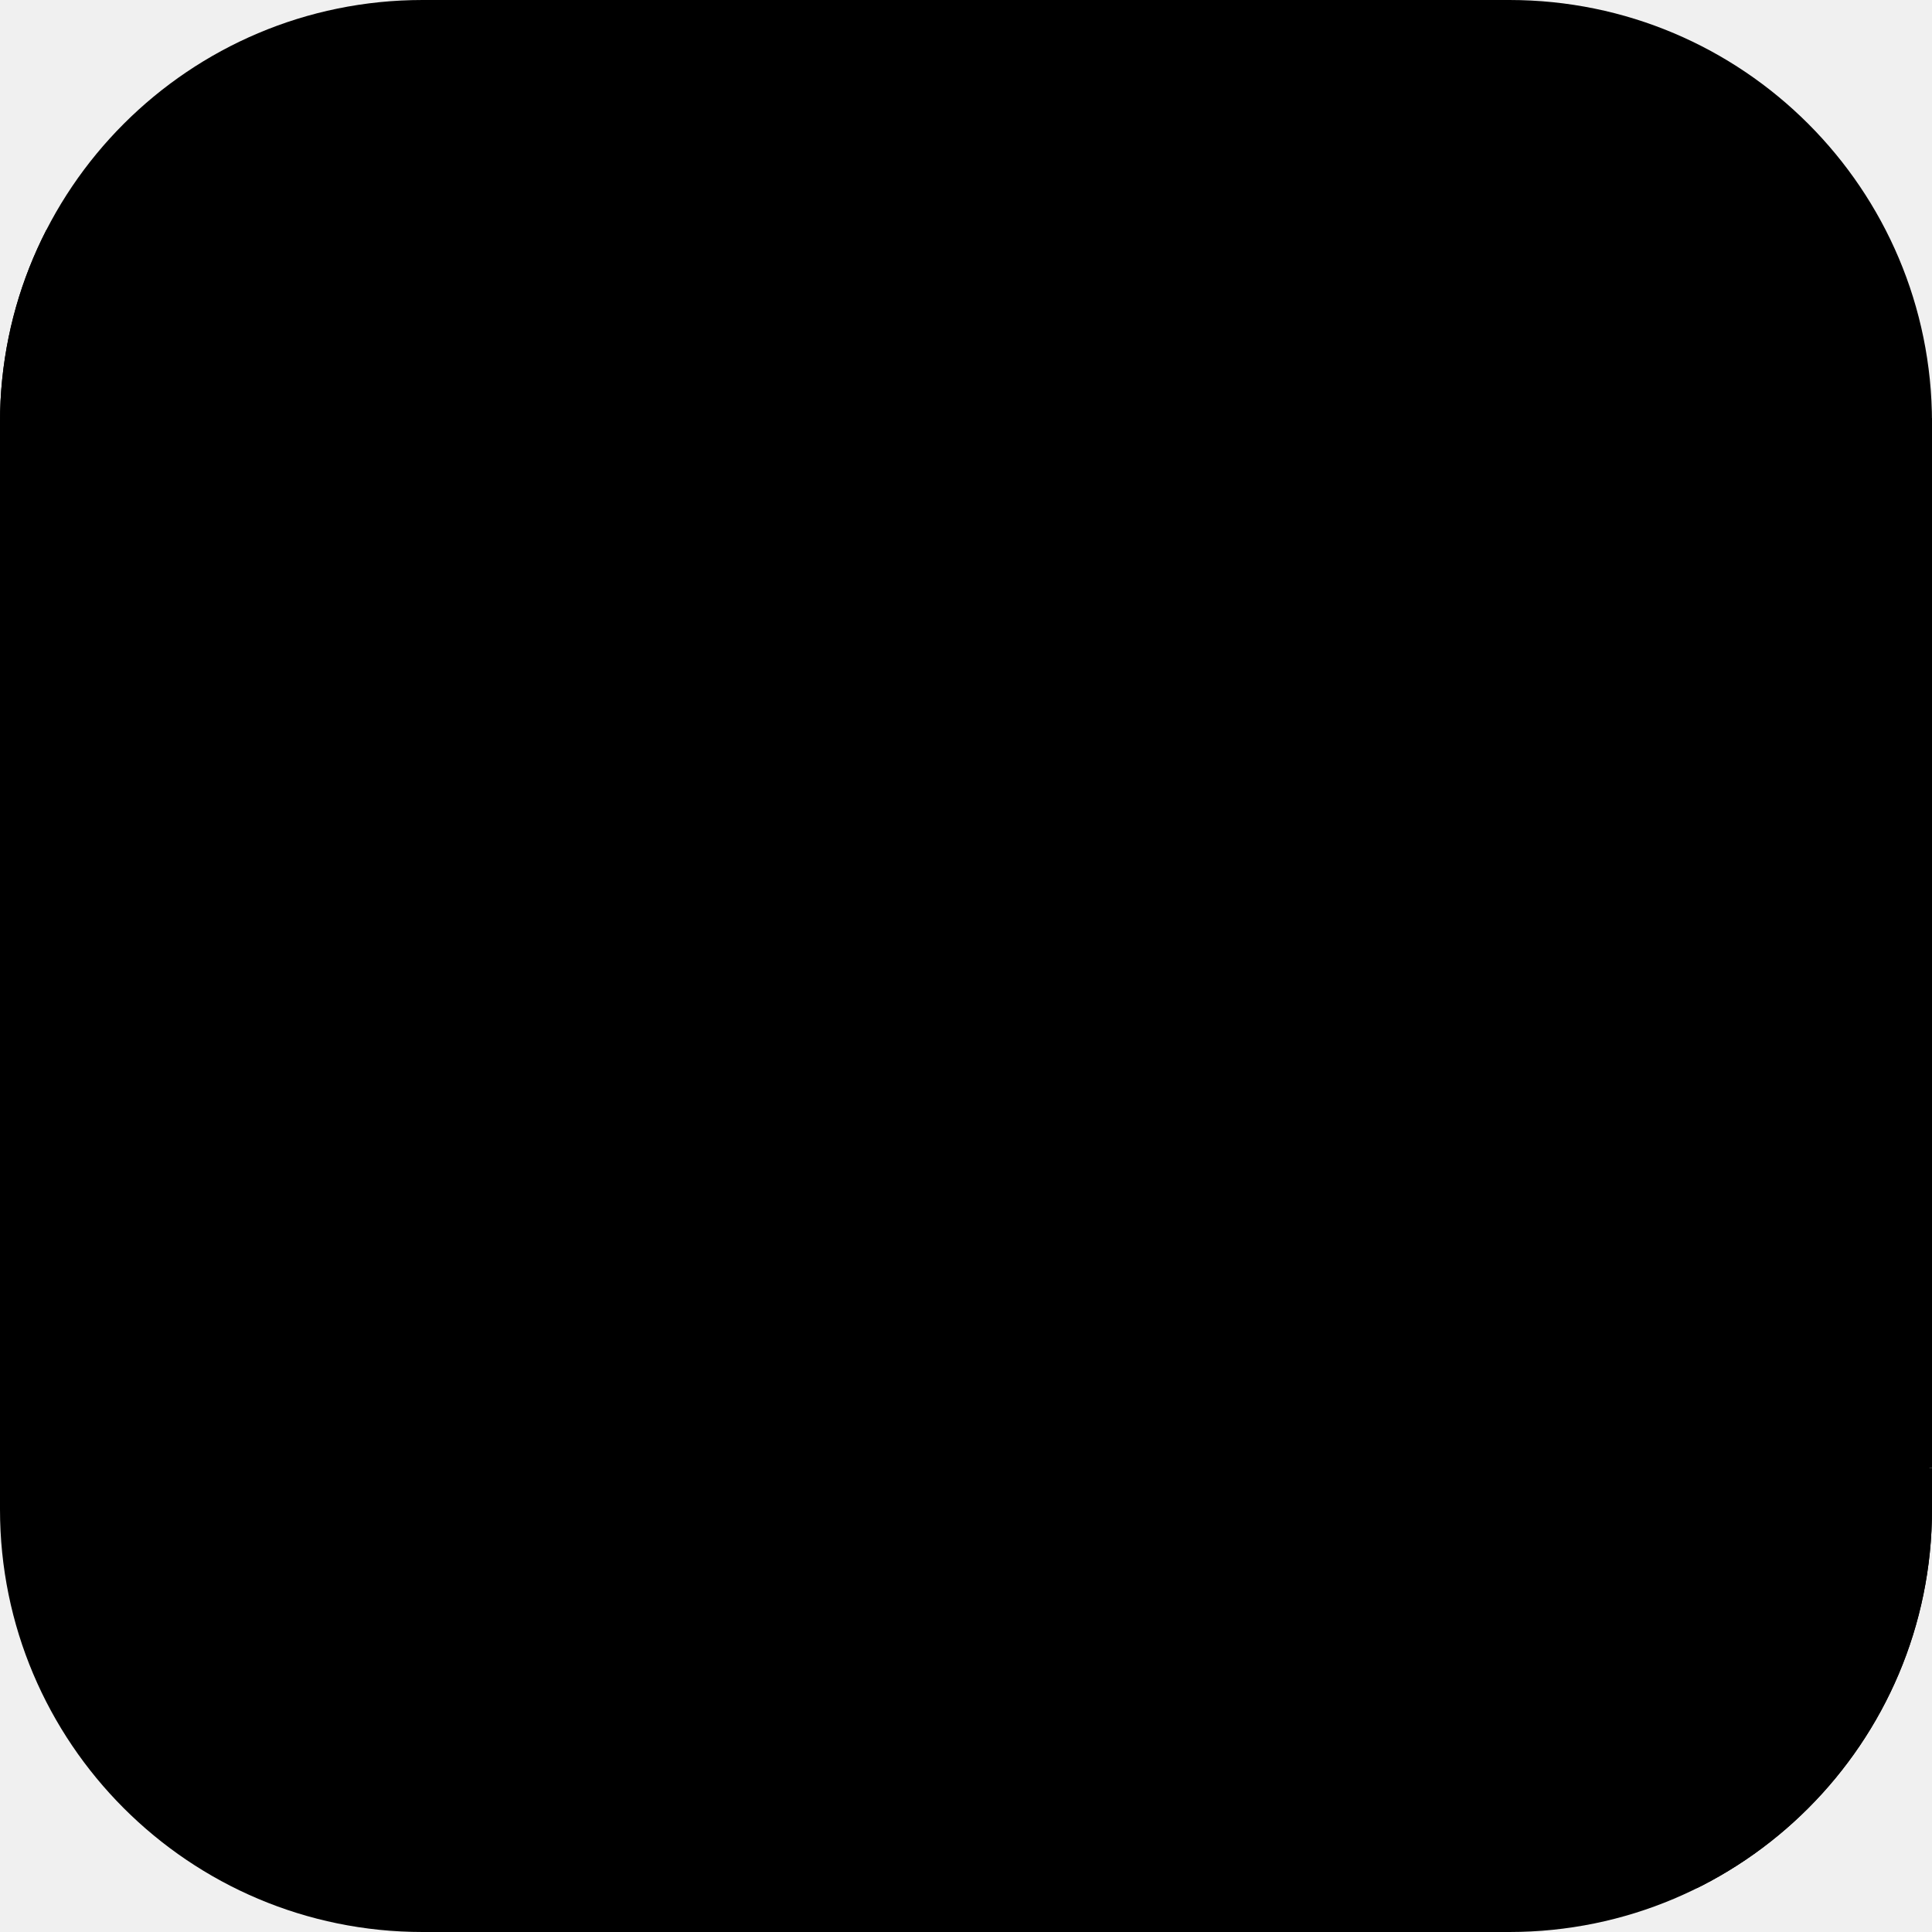
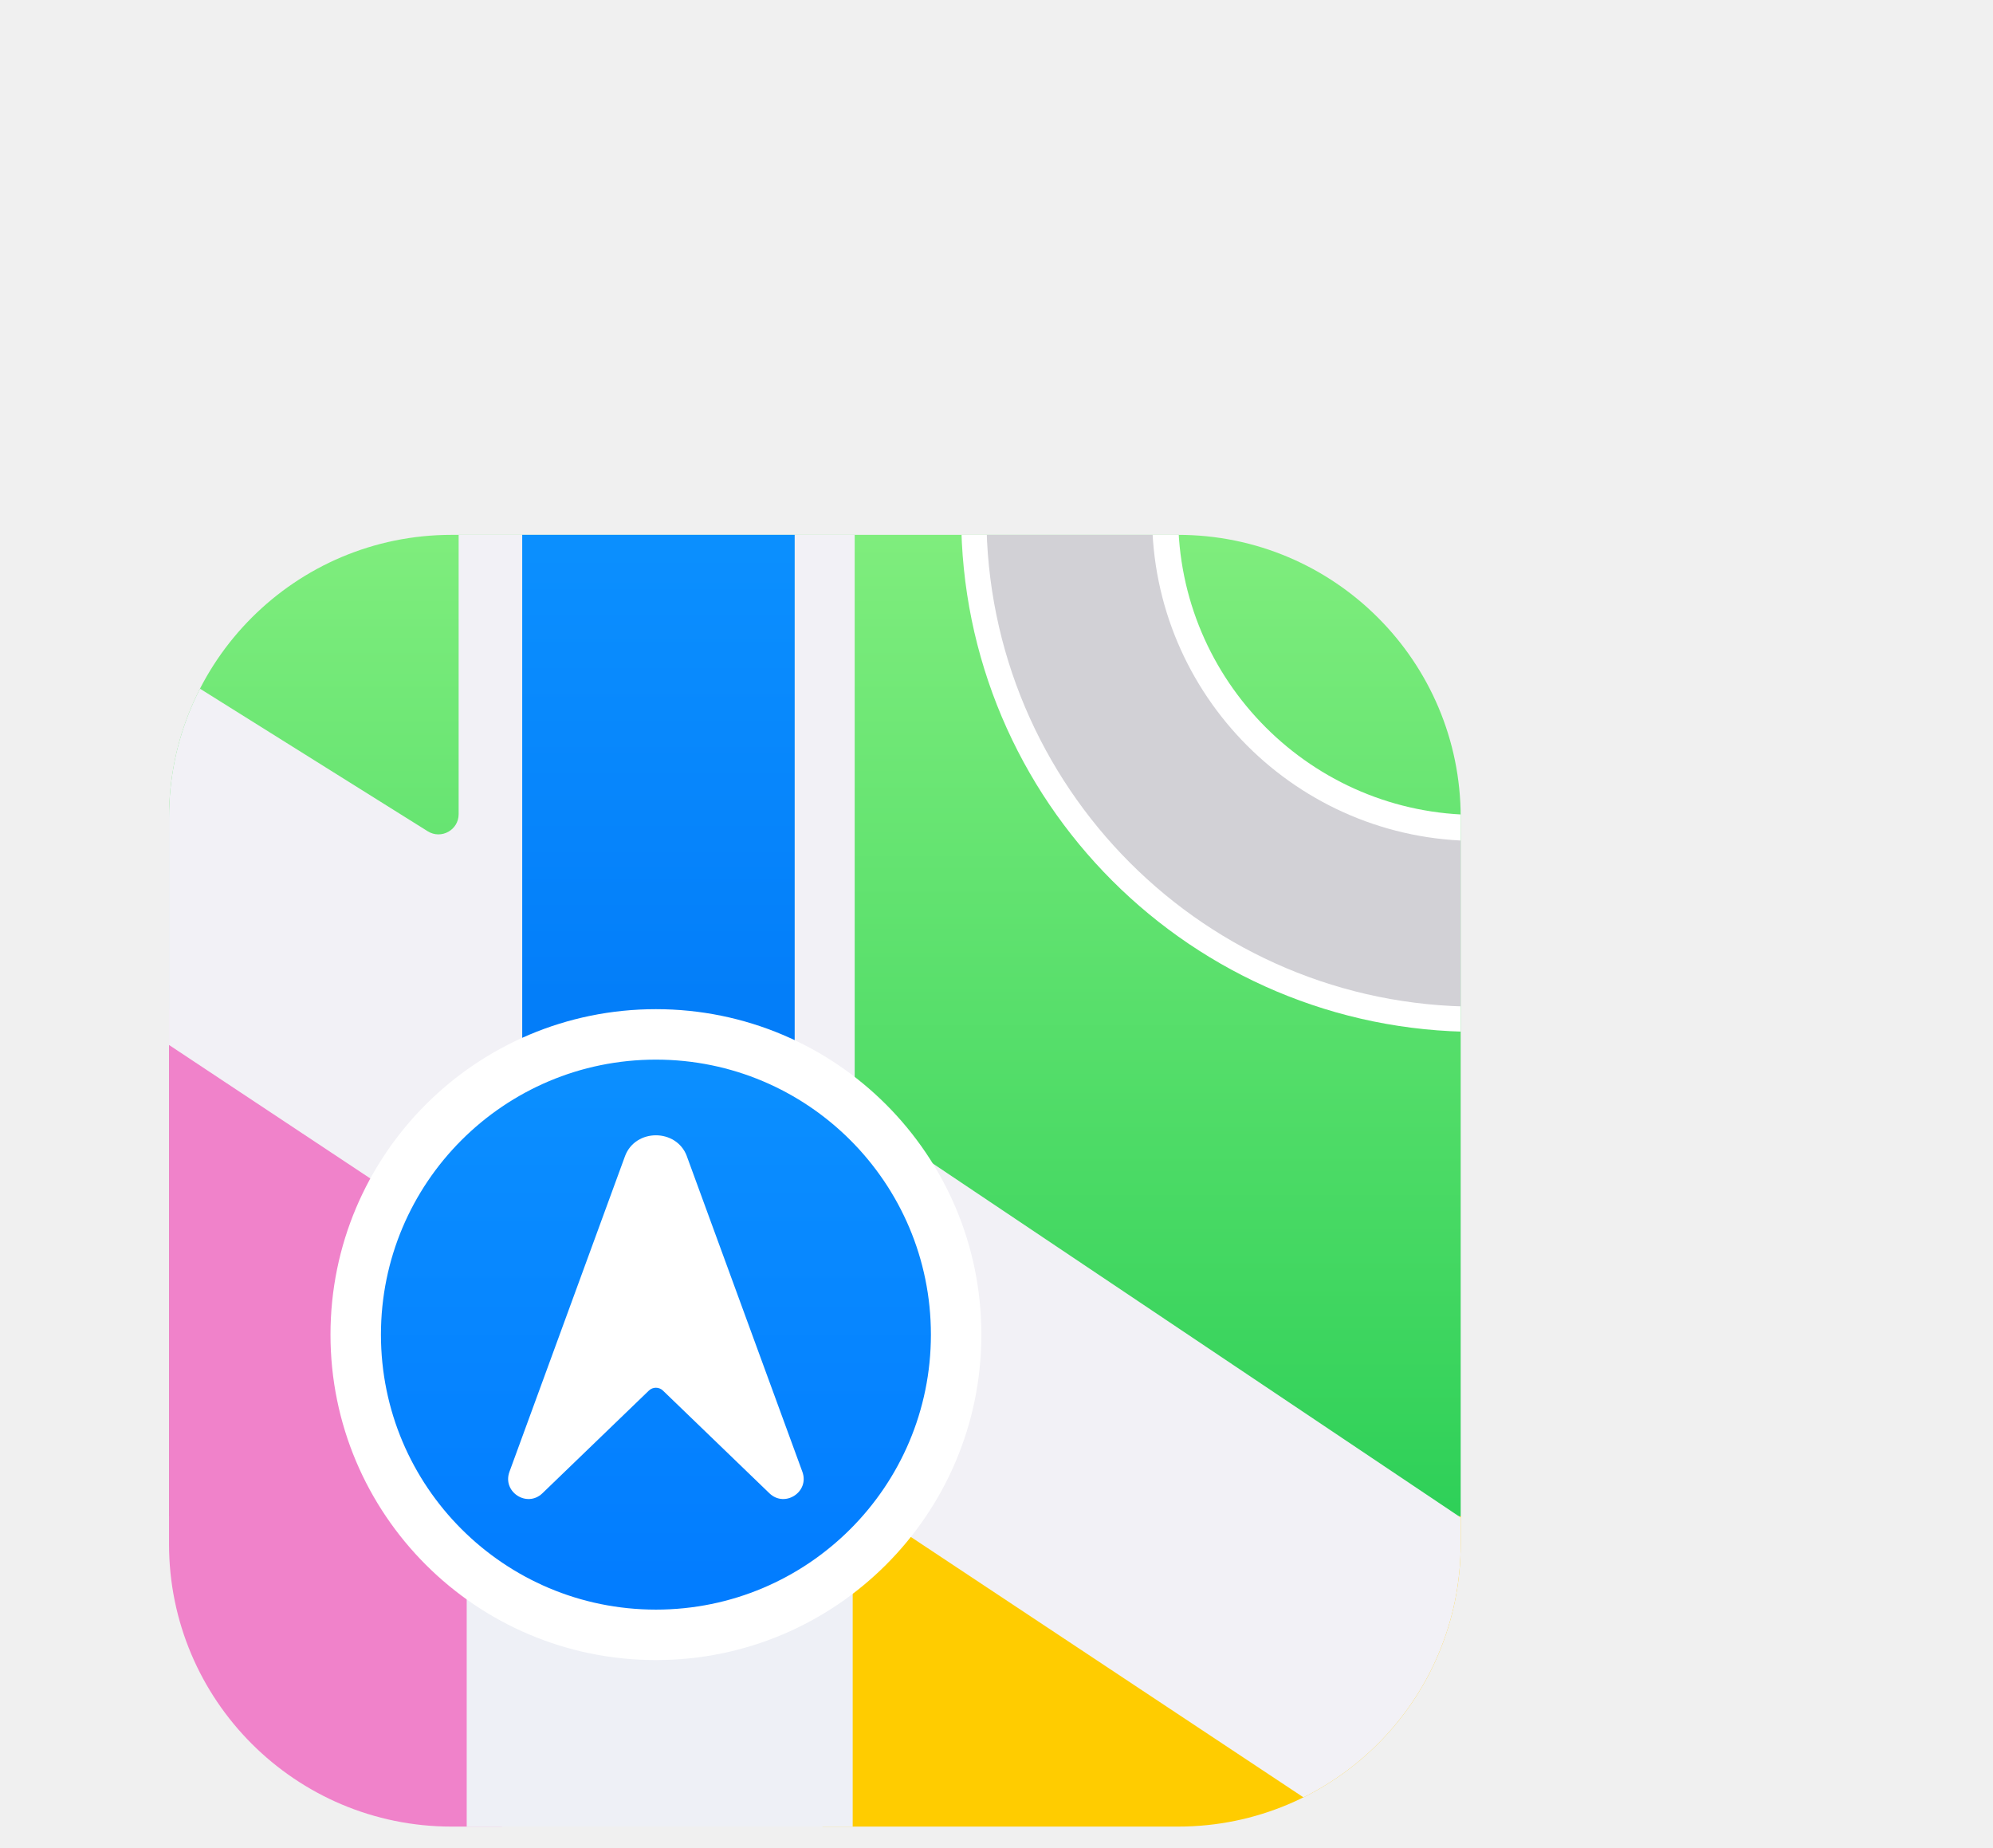
- <svg xmlns="http://www.w3.org/2000/svg" width="512" height="512" viewBox="0 0 512 512" fill="none">
-   <g clip-path="url(#clip0_425_74)">
-     <rect x="259" y="389" width="253" height="123" fill="currentColor" />
-     <rect width="512" height="389" fill="currentColor" />
-     <rect y="188" width="132" height="324" fill="currentColor" />
-     <g clip-path="url(#clip1_425_74)">
-       <circle cx="518.5" cy="-7.5" r="161.5" stroke="currentColor" stroke-width="86" />
-       <path fill-rule="evenodd" clip-rule="evenodd" d="M518.5 121.325C589.648 121.325 647.325 63.648 647.325 -7.5C647.325 -78.648 589.648 -136.325 518.5 -136.325C447.352 -136.325 389.675 -78.648 389.675 -7.5C389.675 63.648 447.352 121.325 518.5 121.325ZM518.5 187C625.919 187 713 99.919 713 -7.5C713 -114.919 625.919 -202 518.5 -202C411.081 -202 324 -114.919 324 -7.5C324 99.919 411.081 187 518.5 187Z" fill="currentColor" />
+ <svg xmlns="http://www.w3.org/2000/svg" id="uuid-803d6a6a-6806-48e2-b7c6-1a245c156f98" viewBox="0 0 790 732.42">
+   <defs>
+     <clipPath id="uuid-748f7b55-9f40-4456-ae86-4374ae098999">
+       <rect x="67" y="212" width="512" height="512" rx="112" ry="112" style="fill:none;" />
+     </clipPath>
+     <linearGradient id="uuid-71e7bba8-a614-4dd5-9ec9-42fcdbfbb38f" x1="323" y1="726" x2="323" y2="337" gradientTransform="translate(0 938) scale(1 -1)" gradientUnits="userSpaceOnUse">
+       <stop offset="0" stop-color="#7fed7d" />
+       <stop offset="1" stop-color="#2ed058" />
+     </linearGradient>
+     <clipPath id="uuid-755d75fd-3798-4f44-9a16-2a40471d0baa">
+       <rect x="381" y="212" width="198" height="205" style="fill:none;" />
+     </clipPath>
+     <linearGradient id="uuid-1665803c-4795-49a3-87a3-0d96949d5da3" x1="261" y1="741" x2="261" y2="470" gradientTransform="translate(0 938) scale(1 -1)" gradientUnits="userSpaceOnUse">
+       <stop offset="0" stop-color="#0c91ff" />
+       <stop offset="1" stop-color="#0077f7" />
+     </linearGradient>
+     <linearGradient id="uuid-2c2d40d1-c4ed-4aab-909c-3de79c60f58a" x1="260" y1="538" x2="260" y2="280" gradientTransform="translate(0 938) scale(1 -1)" gradientUnits="userSpaceOnUse">
+       <stop offset="0" stop-color="#0c91ff" />
+       <stop offset="1" stop-color="#017aff" />
+     </linearGradient>
+   </defs>
+   <g style="clip-path:url(#uuid-748f7b55-9f40-4456-ae86-4374ae098999);">
+     <rect x="326" y="601" width="253" height="123" style="fill:#fc0;" />
+     <rect x="67" y="212" width="512" height="389" style="fill:url(#uuid-71e7bba8-a614-4dd5-9ec9-42fcdbfbb38f);" />
+     <rect x="67" y="400" width="132" height="324" style="fill:#f082ca;" />
+     <g style="clip-path:url(#uuid-755d75fd-3798-4f44-9a16-2a40471d0baa);">
+       <circle cx="585.5" cy="204.5" r="161.5" style="fill:none; stroke:#fff; stroke-width:86px;" />
+       <path d="M585.5,333.32c71.15,0,128.83-57.68,128.83-128.83s-57.68-128.82-128.83-128.82-128.83,57.68-128.83,128.82,57.68,128.83,128.83,128.83ZM585.5,399c107.42,0,194.5-87.08,194.5-194.5S692.92,10,585.5,10s-194.5,87.08-194.5,194.5,87.08,194.5,194.5,194.5Z" style="fill:#d2d1d6; fill-rule:evenodd;" />
    </g>
-     <path d="M271.801 -7H114.801V110.707C114.801 116.993 107.884 120.823 102.556 117.488L2.265 54.708L-67 157.76L479.852 520.417L549.116 414.365L271.801 228.405V-7Z" fill="currentColor" />
-     <path d="M140 -15H194H248V256H140V-15Z" fill="currentColor" />
-     <path d="M118 256H194.5H271V512H118V256Z" fill="currentColor" />
-     <g filter="url(#filter0_d_425_74)">
-       <circle cx="193" cy="317" r="119" fill="currentColor" stroke="currentColor" stroke-width="20" />
-       <path d="M205.22 246.173C201.074 235.276 184.927 235.276 180.781 246.173L134.944 371.374C132.026 379.347 141.899 385.777 148.01 379.884L190.224 339.177C191.773 337.683 194.227 337.683 195.777 339.177L237.99 379.883C244.101 385.776 253.974 379.347 251.056 371.374L205.22 246.173Z" fill="currentColor" />
-     </g>
+     <path d="M338.8,205h-157v117.71c0,6.29-6.92,10.12-12.25,6.78l-100.29-62.78L0,369.76l546.85,362.66,69.26-106.05-277.32-185.96v-235.4Z" style="fill:#f2f1f6;" />
+     <path d="M207,197h108v271h-108V197Z" style="fill:url(#uuid-1665803c-4795-49a3-87a3-0d96949d5da3);" />
+     <path d="M185,468h153v256h-153v-256Z" style="fill:#eef0f6;" />
+     <circle cx="260" cy="529" r="119" style="fill:url(#uuid-2c2d40d1-c4ed-4aab-909c-3de79c60f58a); stroke:#fff; stroke-width:20px;" />
+     <path d="M272.22,458.17c-4.15-10.9-20.29-10.9-24.44,0l-45.84,125.2c-2.92,7.97,6.96,14.4,13.07,8.51l42.21-40.71c1.55-1.49,4-1.49,5.55,0l42.21,40.71c6.11,5.89,15.98-.54,13.07-8.51l-45.84-125.2Z" style="fill:#fff;" />
  </g>
-   <defs>
-     <filter id="filter0_d_425_74" x="4" y="143" width="378" height="378" filterUnits="userSpaceOnUse" color-interpolation-filters="sRGB">
-       <feFlood flood-opacity="0" result="BackgroundImageFix" />
-       <feColorMatrix in="SourceAlpha" type="matrix" values="0 0 0 0 0 0 0 0 0 0 0 0 0 0 0 0 0 0 127 0" result="hardAlpha" />
-       <feOffset dy="15" />
-       <feGaussianBlur stdDeviation="30" />
-       <feComposite in2="hardAlpha" operator="out" />
-       <feColorMatrix type="matrix" values="0 0 0 0 0 0 0 0 0 0 0 0 0 0 0 0 0 0 0.25 0" />
-       <feBlend mode="normal" in2="BackgroundImageFix" result="effect1_dropShadow_425_74" />
-       <feBlend mode="normal" in="SourceGraphic" in2="effect1_dropShadow_425_74" result="shape" />
-     </filter>
-     <linearGradient id="paint0_linear_425_74" x1="256" y1="0" x2="256" y2="389" gradientUnits="userSpaceOnUse">
-       <stop stop-color="#7FED7D" />
-       <stop offset="1" stop-color="#2ED058" />
-     </linearGradient>
-     <linearGradient id="paint1_linear_425_74" x1="194" y1="-15" x2="194" y2="256" gradientUnits="userSpaceOnUse">
-       <stop stop-color="#0C91FF" />
-       <stop offset="1" stop-color="#0077F7" />
-     </linearGradient>
-     <linearGradient id="paint2_linear_425_74" x1="193" y1="188" x2="193" y2="446" gradientUnits="userSpaceOnUse">
-       <stop stop-color="#0C91FF" />
-       <stop offset="1" stop-color="#017AFF" />
-     </linearGradient>
-     <clipPath id="clip0_425_74">
-       <rect width="512" height="512" rx="112" fill="currentColor" />
-     </clipPath>
-     <clipPath id="clip1_425_74">
-       <rect x="314" width="198" height="205" fill="currentColor" />
-     </clipPath>
-   </defs>
</svg>
